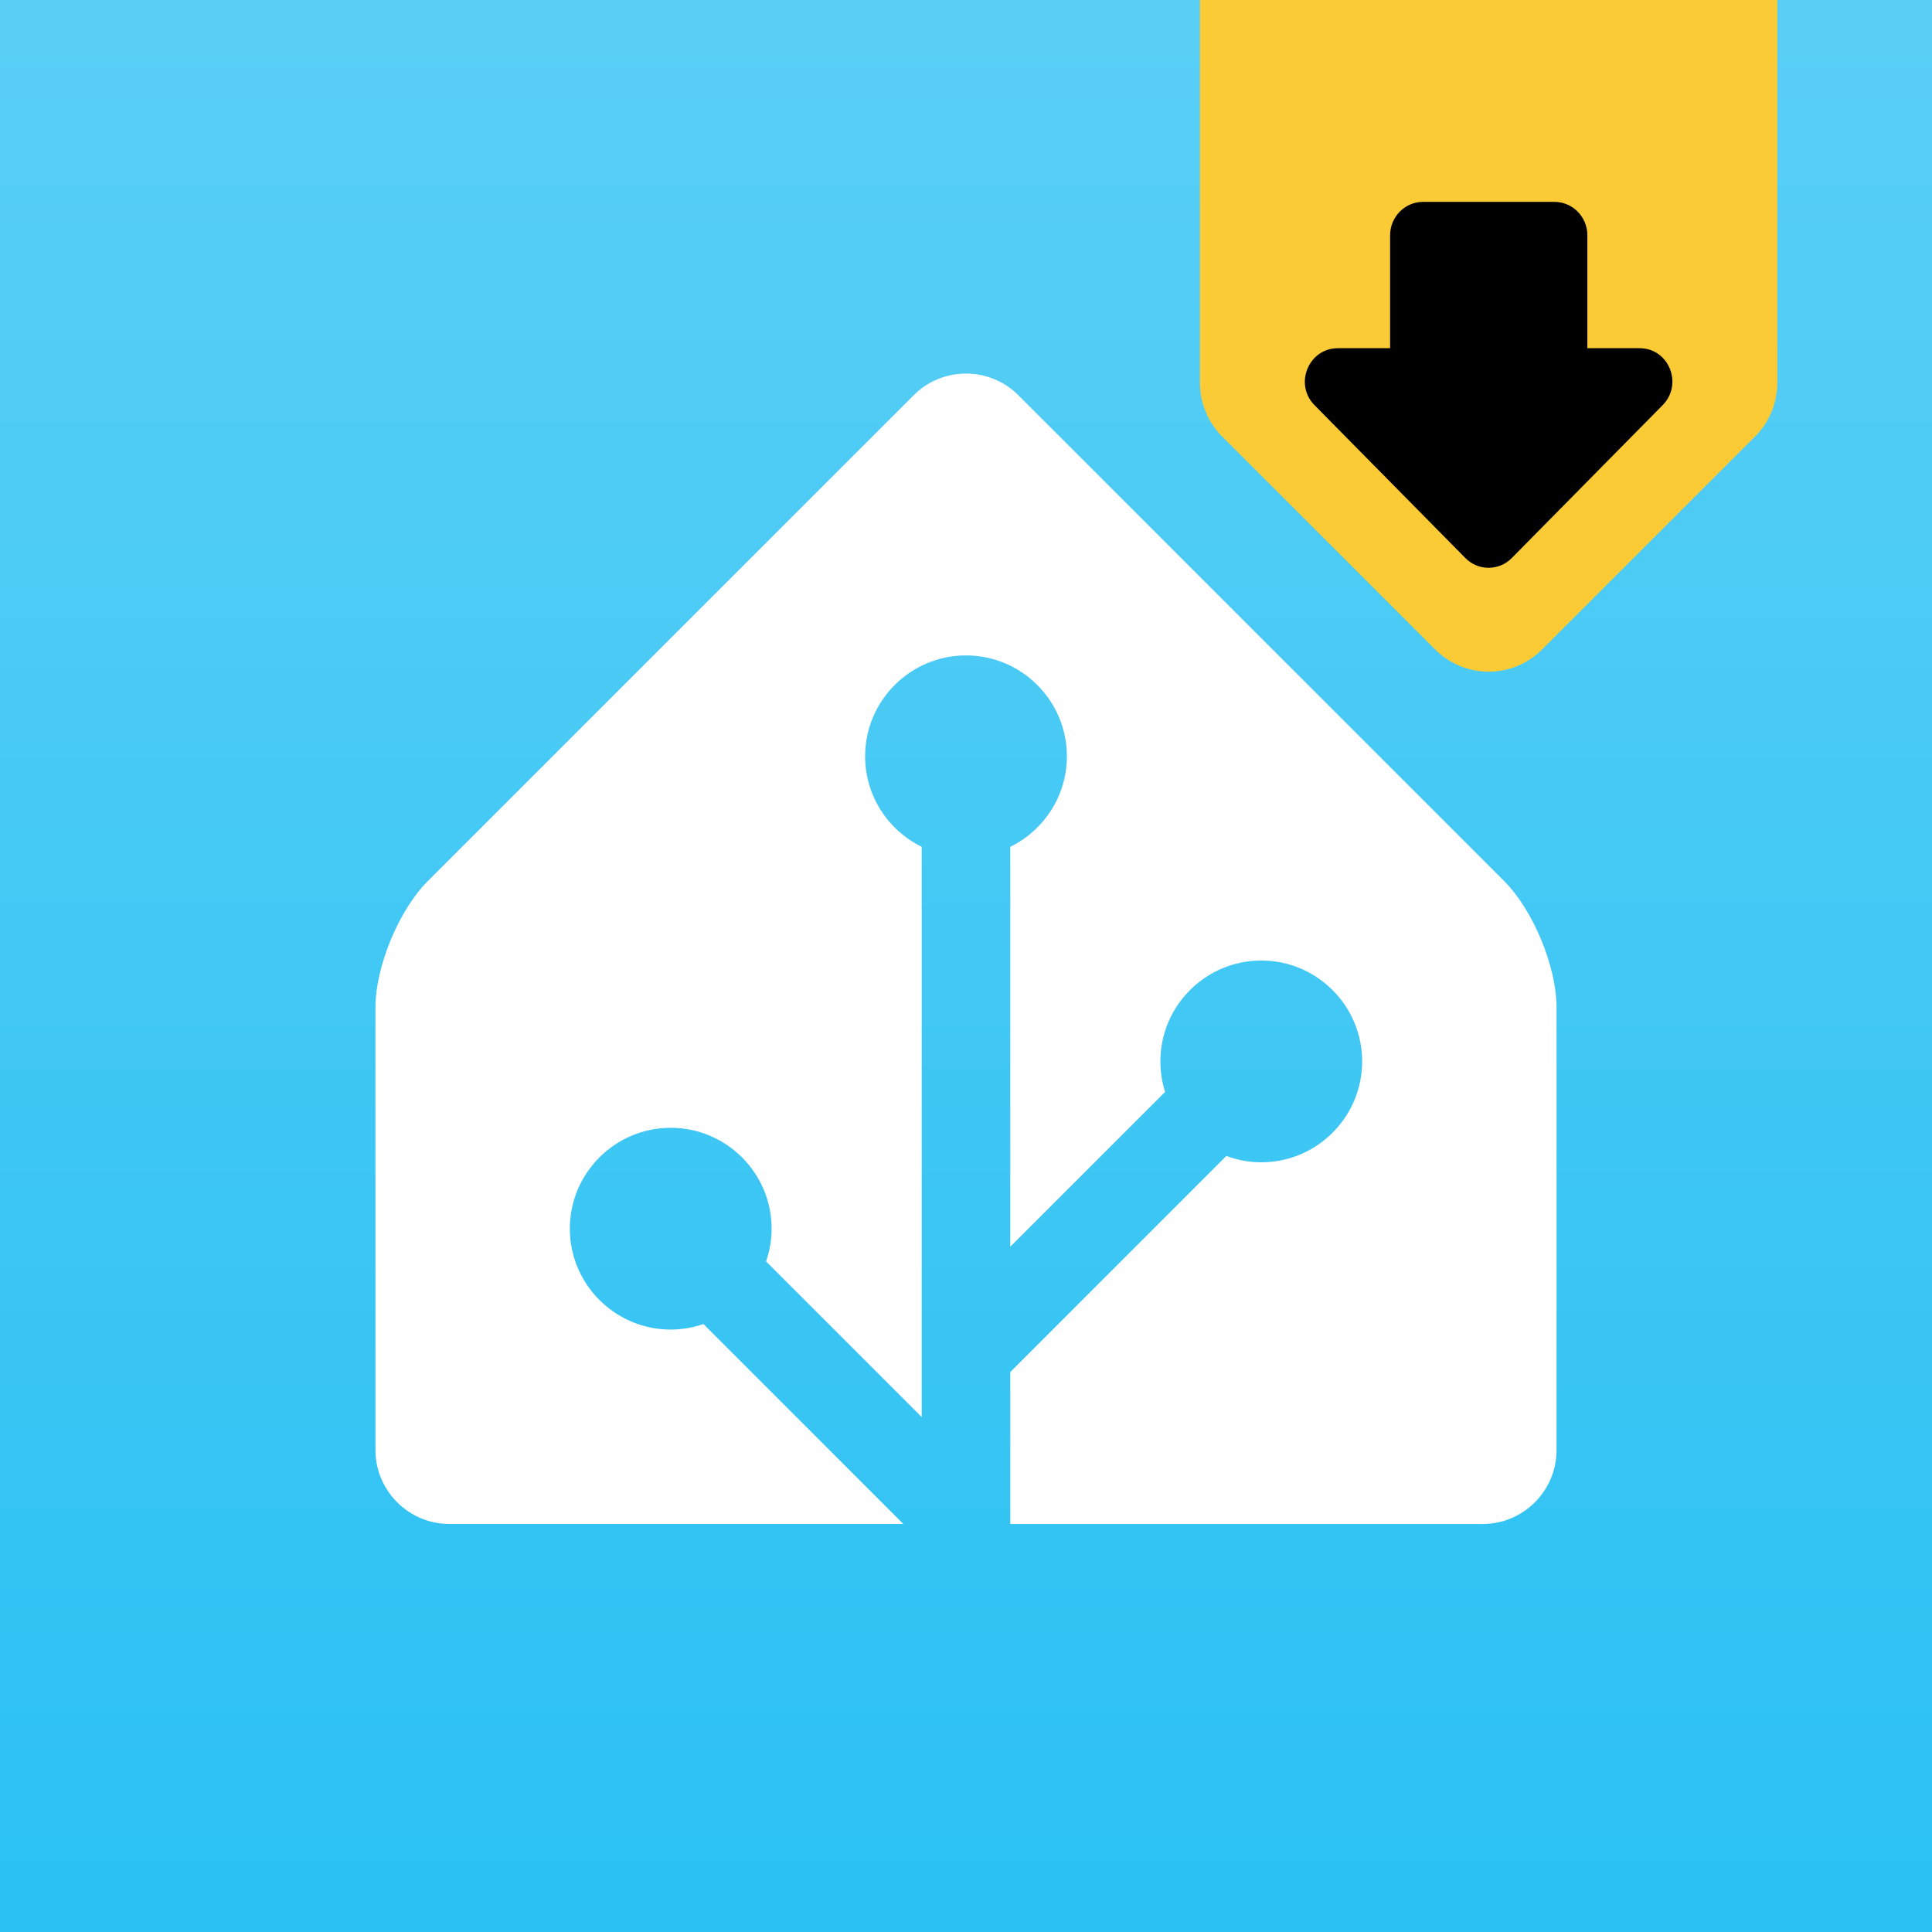
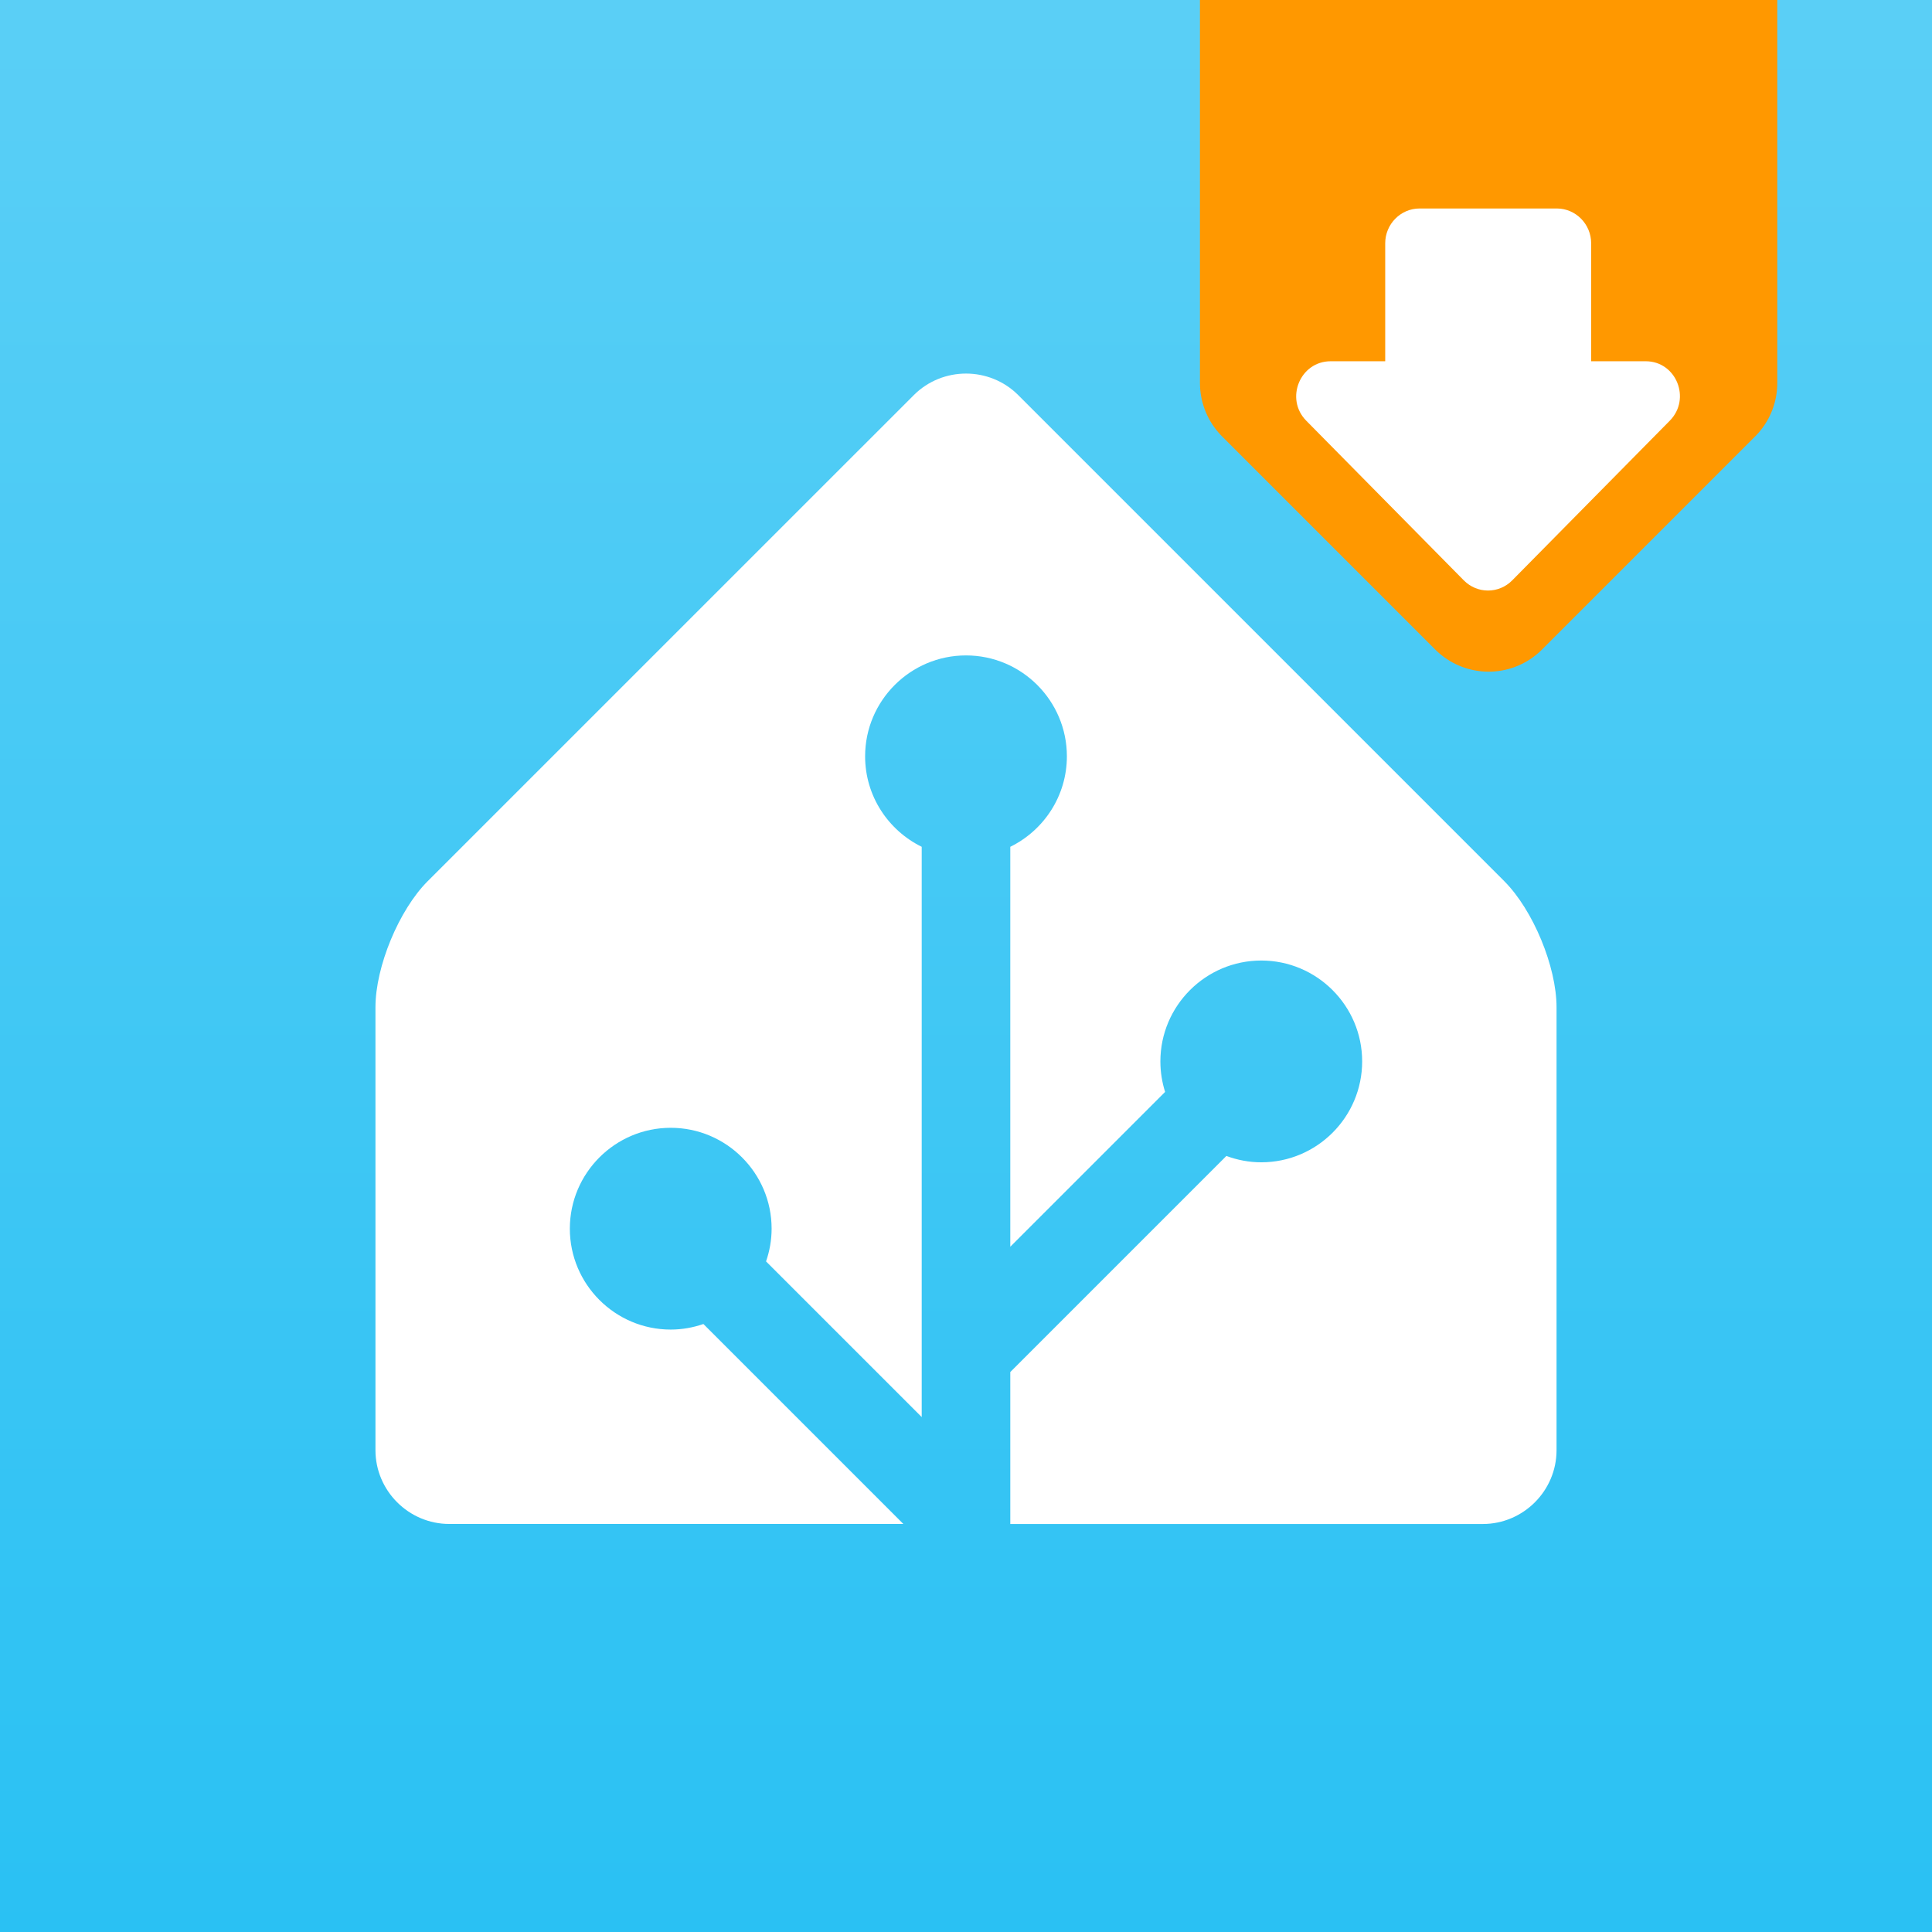
<svg xmlns="http://www.w3.org/2000/svg" width="1024" height="1024" viewBox="0 0 1024 1024" fill="none">
  <rect width="1024" height="1024" fill="url(#paint0_linear_83_676)" />
-   <path d="M676 -50H902V203L789 316L676 203Z" fill="#FBCB36" stroke="#FBCB36" stroke-width="80" stroke-linejoin="round" />
-   <path transform="matrix(0.862 0 0 0.862 108.88 -12.82)" d="M881.857 228.969H849.717V159.483C849.717 148.217 840.621 139 829.504 139H748.649C737.531 139 728.435 148.217 728.435 159.483V228.969H696.295C678.305 228.969 669.208 251.09 681.943 263.994L774.724 358.009C782.608 365.997 795.342 365.997 803.226 358.009L896.007 263.994C908.742 251.09 899.848 228.969 881.857 228.969Z" fill="black" />
+   <path d="M676 -50H902V203L789 316L676 203Z" fill="#FF9800" stroke="#FF9800" stroke-width="80" stroke-linejoin="round" />
+   <path transform="matrix(0.9 0 0 0.9 78.6 -14.6)" d="M881.857 228.969H849.717V159.483C849.717 148.217 840.621 139 829.504 139H748.649C737.531 139 728.435 148.217 728.435 159.483V228.969H696.295C678.305 228.969 669.208 251.09 681.943 263.994L774.724 358.009C782.608 365.997 795.342 365.997 803.226 358.009L896.007 263.994C908.742 251.09 899.848 228.969 881.857 228.969Z" fill="white" />
  <path d="M797.326 467.057L539.674 209.405C524.468 194.198 499.558 194.198 484.352 209.405L226.674 467.057C211.468 482.264 199 512.335 199 533.854V768.604C199 790.123 216.606 807.729 238.125 807.729H478.796L372.819 701.753C367.368 703.631 361.551 704.7 355.5 704.7C326.026 704.7 302.029 680.703 302.029 651.229C302.029 621.755 326.026 597.758 355.5 597.758C384.974 597.758 408.971 621.755 408.971 651.229C408.971 657.307 407.901 663.123 406.023 668.575L488.525 751.076V448.824C470.788 440.112 458.529 421.906 458.529 400.857C458.529 371.382 482.526 347.386 512 347.386C541.474 347.386 565.471 371.382 565.471 400.857C565.471 421.906 553.212 440.112 535.475 448.824V660.802L617.533 578.744C615.916 573.631 615.029 568.206 615.029 562.572C615.029 533.098 639.026 509.101 668.5 509.101C697.974 509.101 721.971 533.098 721.971 562.572C721.971 592.046 697.974 616.043 668.5 616.043C661.979 616.043 655.771 614.819 650.007 612.678L535.475 727.21V807.755H785.875C807.394 807.755 825 790.149 825 768.63V533.88C825 512.362 812.558 482.316 797.326 467.081V467.057Z" fill="white" />
  <defs>
    <linearGradient id="paint0_linear_83_676" x1="512" y1="0" x2="512" y2="1024" gradientUnits="userSpaceOnUse">
      <stop stop-color="#5ACFF6" />
      <stop offset="1" stop-color="#2AC1F3" />
    </linearGradient>
  </defs>
</svg>
